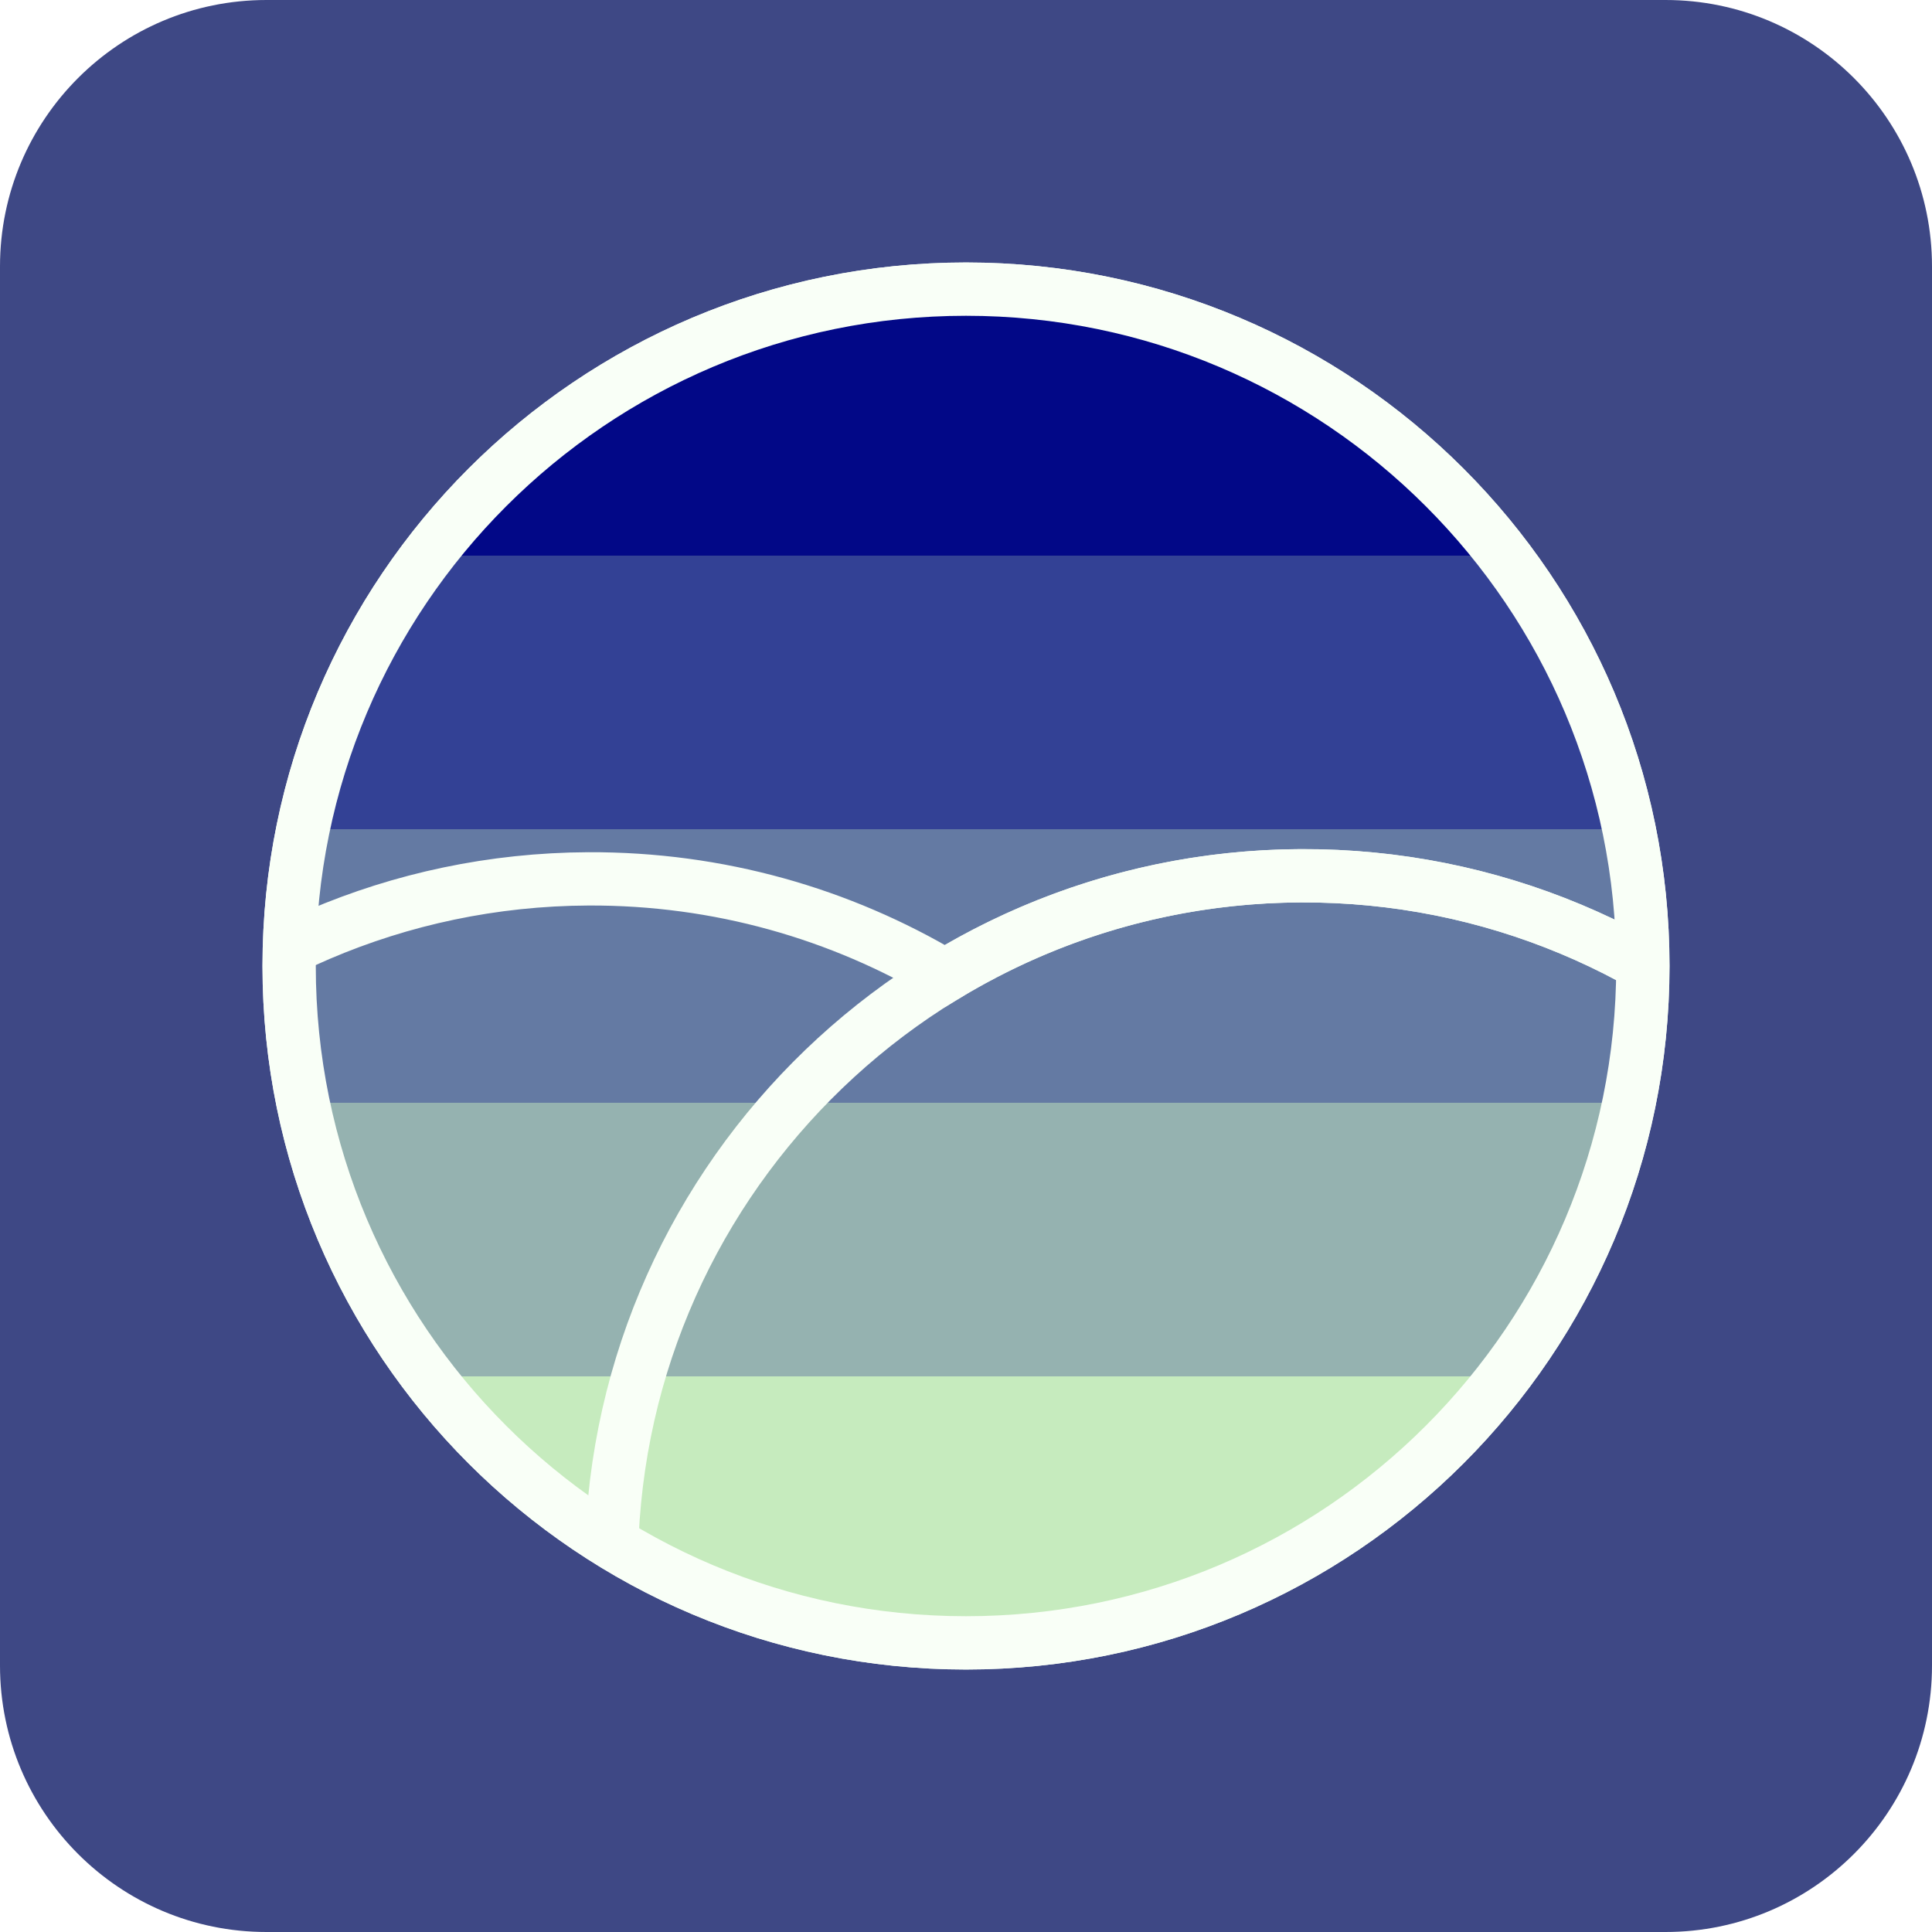
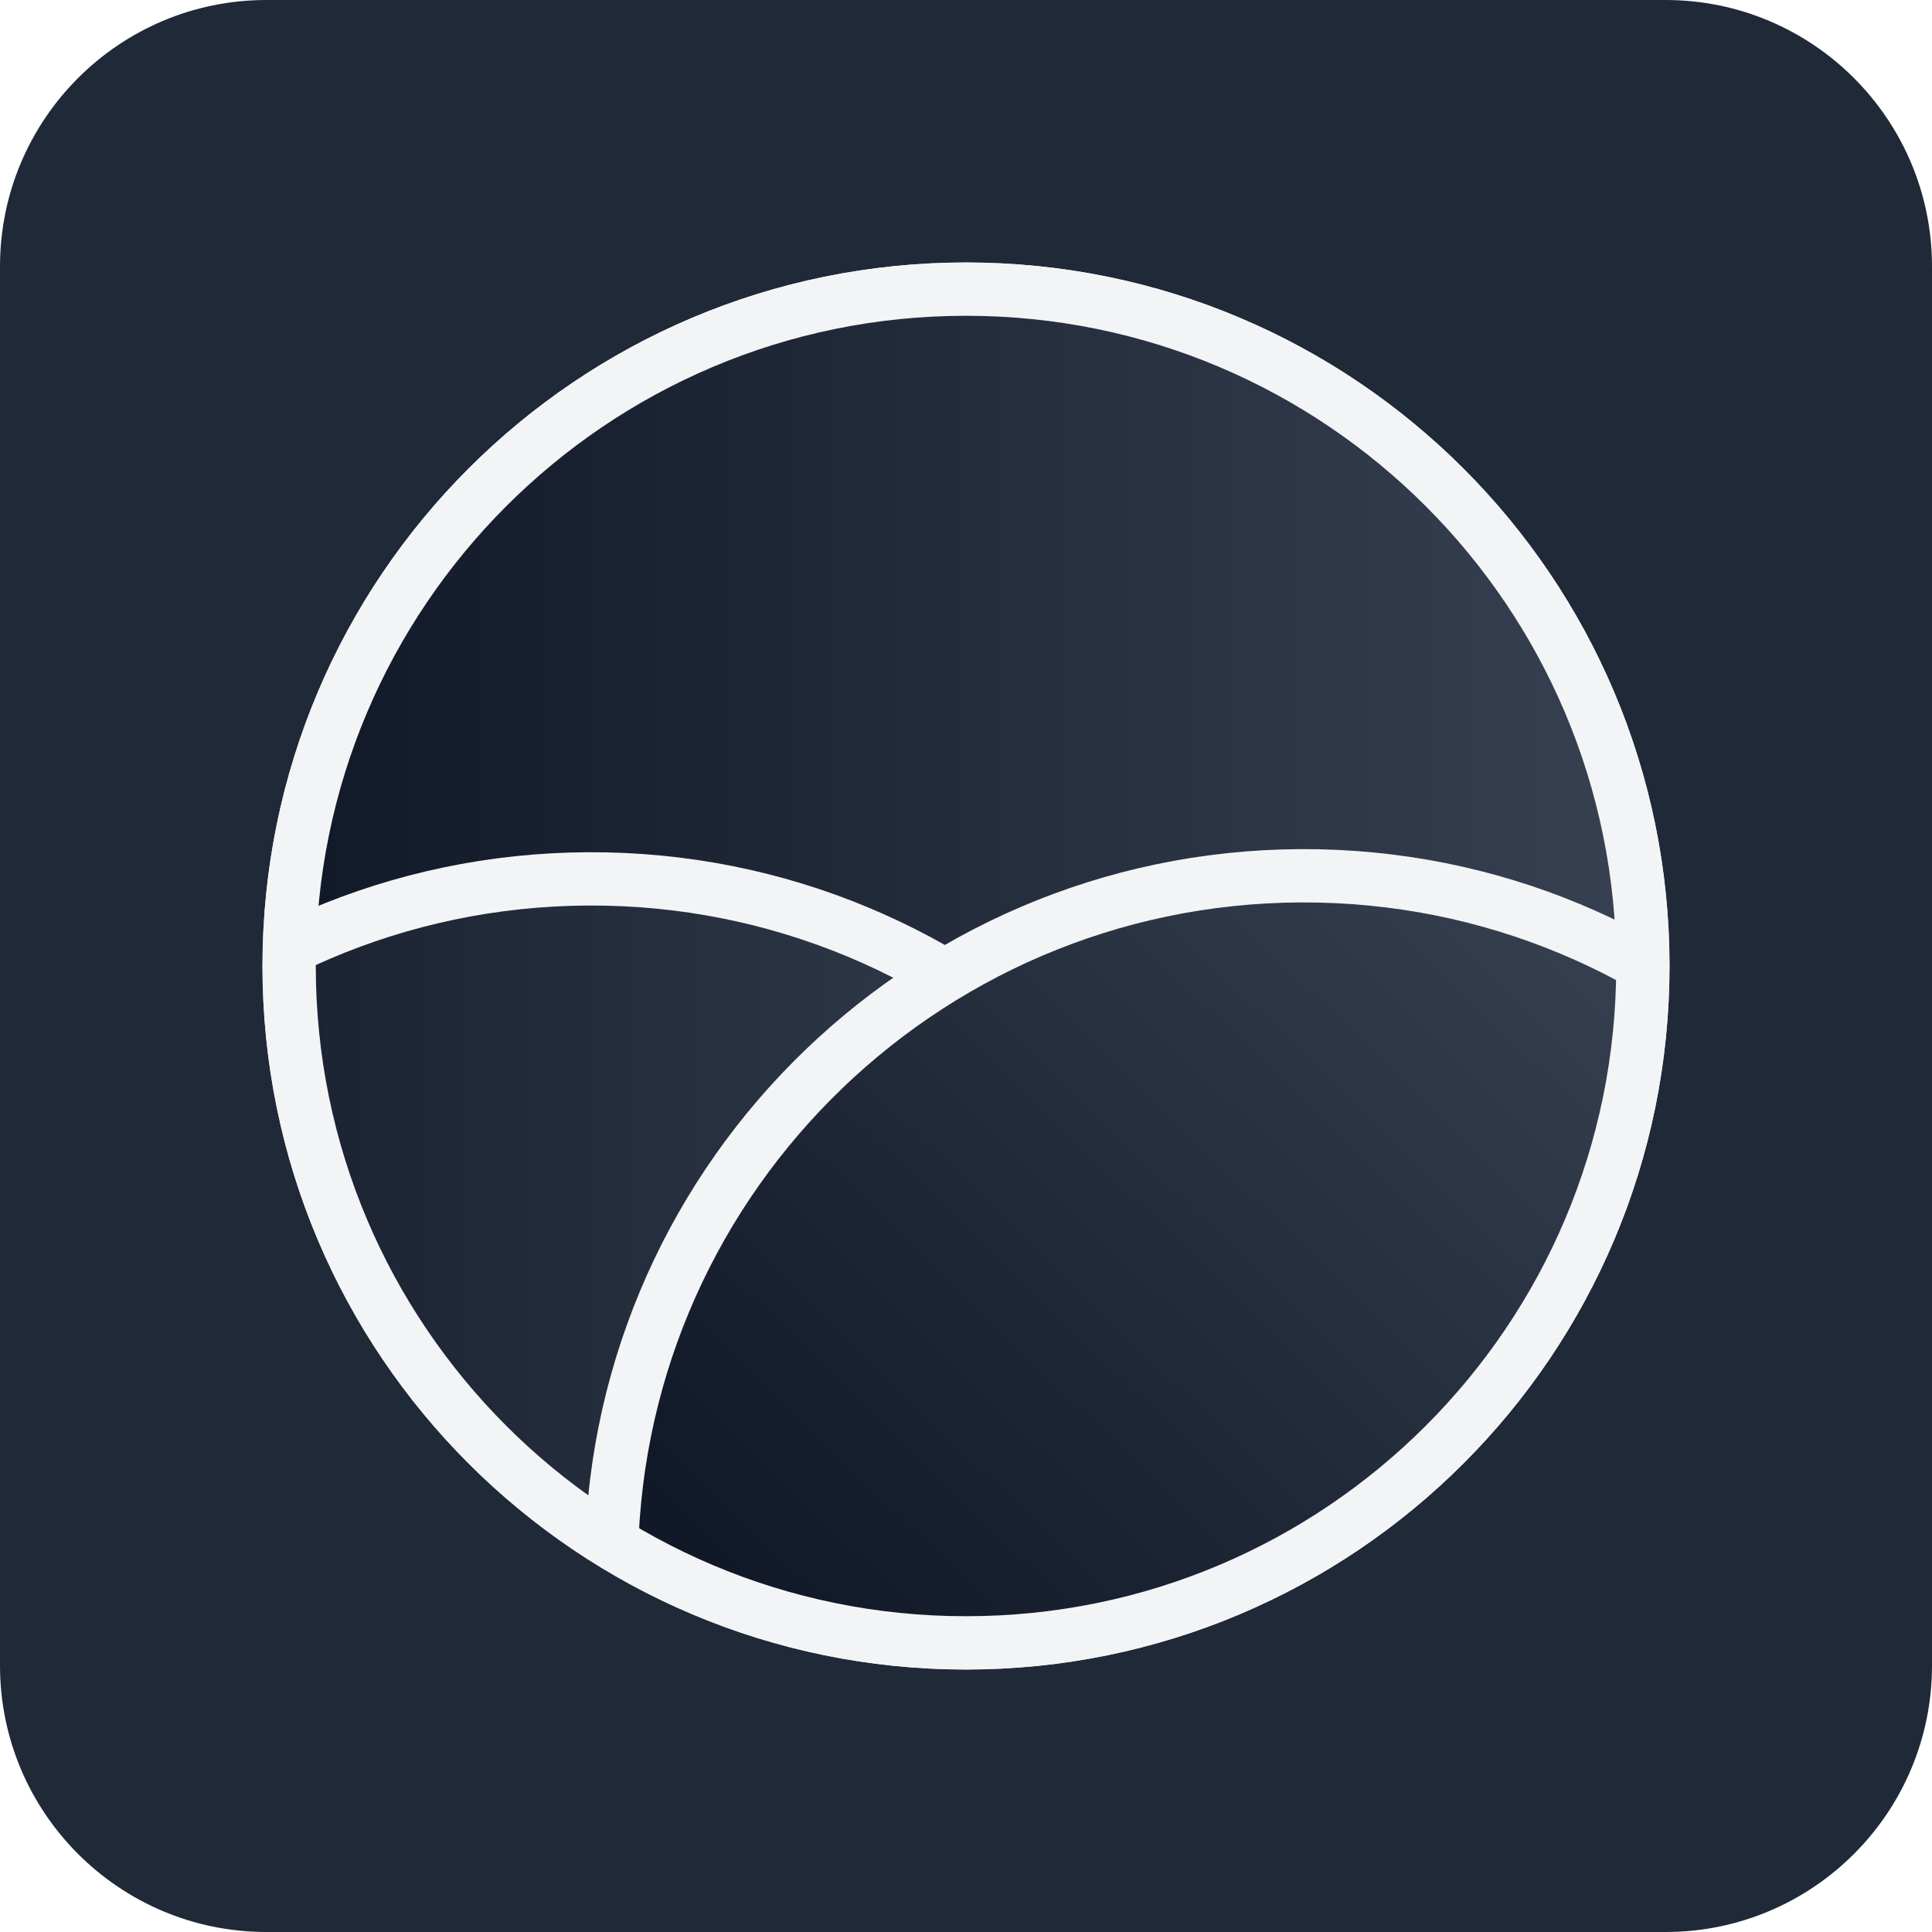
- <svg xmlns="http://www.w3.org/2000/svg" xmlns:xlink="http://www.w3.org/1999/xlink" xml:space="preserve" stroke-miterlimit="10" style="fill-rule:nonzero;clip-rule:evenodd;stroke-linecap:round;stroke-linejoin:round" viewBox="0 0 1450 1450">
+ <svg xmlns="http://www.w3.org/2000/svg" xml:space="preserve" stroke-miterlimit="10" style="fill-rule:nonzero;clip-rule:evenodd;stroke-linecap:round;stroke-linejoin:round" viewBox="0 0 1450 1450">
  <defs>
-     <linearGradient id="d" x1="0" x2="1" y1="0" y2="0" gradientTransform="rotate(90 256 469)scale(1024)" gradientUnits="userSpaceOnUse">
-       <stop offset="0" stop-color="#020887" />
-       <stop offset=".2" stop-color="#020887" />
-       <stop offset=".2" stop-color="#334195" />
-       <stop offset=".4" stop-color="#334195" />
-       <stop offset=".4" stop-color="#647aa3" />
-       <stop offset=".6" stop-color="#647aa3" />
-       <stop offset=".6" stop-color="#95b2b0" />
-       <stop offset=".8" stop-color="#95b2b0" />
-       <stop offset=".8" stop-color="#c6ebbe" />
-       <stop offset="1" stop-color="#c6ebbe" />
+     <linearGradient id="b" x1="0" x2="1" y1="0" y2="0" gradientTransform="translate(217 725)scale(1016)" gradientUnits="userSpaceOnUse">
+       <stop offset="0" stop-color="#111827" />
+       <stop offset="1" stop-color="#374151" />
    </linearGradient>
-     <path id="b" d="M217 725c0-280.561 227.439-508 508-508 280.56 0 508 227.439 508 508 0 280.56-227.44 508-508 508s-508-227.44-508-508" />
+     <linearGradient id="d" x1="0" x2="1" y1="0" y2="0" gradientTransform="rotate(-46.529 1398.985 31.702)scale(1022.65)" gradientUnits="userSpaceOnUse">
+       <stop offset="0" stop-color="#111827" />
+       <stop offset="1" stop-color="#374151" />
+     </linearGradient>
+     <linearGradient id="e" x1="0" x2="1" y1="0" y2="0" gradientTransform="rotate(-45.256 1508.158 51.739)scale(1032.875)" gradientUnits="userSpaceOnUse">
+       <stop offset="0" stop-color="#111827" />
+       <stop offset="1" stop-color="#374151" />
+     </linearGradient>
+     <linearGradient id="f" x1="0" x2="1" y1="0" y2="0" gradientTransform="translate(205.278 885.567)scale(1039.44)" gradientUnits="userSpaceOnUse">
+       <stop offset="0" stop-color="#111827" />
+       <stop offset="1" stop-color="#374151" />
+     </linearGradient>
+     <linearGradient id="h" x1="0" x2="1" y1="0" y2="0" gradientTransform="translate(204.145 658.384)scale(1039.44)" gradientUnits="userSpaceOnUse">
+       <stop offset="0" stop-color="#111827" />
+       <stop offset="1" stop-color="#374151" />
+     </linearGradient>
+     <linearGradient id="i" x1="0" x2="1" y1="0" y2="0" gradientTransform="translate(-75.892 1179.33)scale(1039.44)" gradientUnits="userSpaceOnUse">
+       <stop offset="0" stop-color="#111827" />
+       <stop offset="1" stop-color="#374151" />
+     </linearGradient>
+     <linearGradient id="j" x1="0" x2="1" y1="0" y2="0" gradientTransform="rotate(-46.011 1974.6 -190.72)scale(822.065)" gradientUnits="userSpaceOnUse">
+       <stop offset="0" stop-color="#111827" />
+       <stop offset="1" stop-color="#374151" />
+     </linearGradient>
  </defs>
  <clipPath id="a" clip-rule="nonzero">
    <path d="M0 200C0 89.543 89.543 0 200 0h1050c110.46 0 200 89.543 200 200v1050c0 110.46-89.54 200-200 200H200c-110.457 0-200-89.54-200-200z" />
  </clipPath>
  <g clip-path="url(#a)">
-     <path fill="#3e4885" d="M0 0h1450v1450H0z" />
+     <path fill="#1f2937" d="M0 0h1450v1450H0z" />
  </g>
-   <use xlink:href="#b" fill="none" stroke="#f9fff7" stroke-linecap="butt" stroke-linejoin="miter" stroke-width="40" />
+   <path fill="url(#b)" stroke="#f3f4f6" stroke-linecap="butt" stroke-linejoin="miter" stroke-width="40" d="M217 725c0-280.561 227.439-508 508-508 280.56 0 508 227.439 508 508 0 280.56-227.44 508-508 508s-508-227.44-508-508Z" />
  <clipPath id="c" clip-rule="nonzero">
-     <use xlink:href="#b" />
+     <path d="M217 725c0-280.561 227.439-508 508-508 280.56 0 508 227.439 508 508 0 280.56-227.44 508-508 508s-508-227.44-508-508" />
  </clipPath>
  <g clip-path="url(#c)">
-     <path fill="url(#d)" d="M213 213h1024v1024H213z" />
-     <g fill="none" stroke="#f9fff7" stroke-linecap="butt" stroke-linejoin="miter" stroke-width="40">
-       <path d="M976.23 657.293c-97.777.426-189.09 27.863-267 75.156-78.321-46.615-169.876-73.27-267.656-72.844-287.031 1.251-518.72 234.968-517.469 522.005 1.251 287.02 234.97 518.68 522 517.43 97.786-.42 189.116-27.85 267.031-75.15 78.314 46.6 169.858 73.24 267.625 72.81 287.039-1.25 518.719-234.93 517.469-521.97-1.25-287.031-234.97-518.687-522-517.437Z" />
-       <path d="M458.791 1179.26c-1.25-287.028 230.421-520.726 517.452-521.978 287.027-1.25 520.737 230.421 521.987 517.448 1.25 287.04-230.42 520.73-517.456 521.98-287.033 1.26-520.731-230.42-521.983-517.45Z" />
+     <path fill="url(#d)" stroke="#f3f4f6" stroke-linecap="butt" stroke-linejoin="miter" stroke-width="40" d="M721.62 138.699c-219.954.959-407.267 138.433-482.3 331.777-19.167 73.108-30.761 149.294-33.456 227.768.468 6.099.886 12.215 1.559 18.255-.64.327-1.247.709-1.886 1.04-.09 5.673-.259 11.324-.259 17.02 0 378.411 202.39 709.271 504.649 891.061 1.04-.62 2.15-1.13 3.184-1.75 5.094 3.03 10.387 5.71 15.592 8.57 308.567-180.26 516.017-514.73 516.017-897.881 0-1.24-.06-2.465-.07-3.702-1.93-1.155-3.76-2.445-5.71-3.575 2.25-17.002 3.43-34.321 4.03-51.777-3.53-62.833-12.57-124.171-26.77-183.525-69.66-206.189-264.982-354.282-494.58-353.281Z" opacity=".332" />
+     <path fill="url(#e)" stroke="#f3f4f6" stroke-linecap="butt" stroke-linejoin="miter" stroke-width="40" d="M721.62 138.699c-219.954.959-407.267 138.433-482.3 331.777-19.167 73.108-30.761 149.294-33.456 227.768.468 6.099.886 12.215 1.559 18.255-.64.327-1.247.709-1.886 1.04-.09 5.673-.259 11.324-.259 17.02 0 378.411 202.39 709.271 504.649 891.061 1.04-.62 2.15-1.13 3.184-1.75 5.094 3.03 10.387 5.71 15.592 8.57 308.567-180.26 516.017-514.73 516.017-897.881 0-1.24-.06-2.465-.07-3.702-1.93-1.155-3.76-2.445-5.71-3.575 2.25-17.002 3.43-34.321 4.03-51.777-3.53-62.833-12.57-124.171-26.77-183.525-69.66-206.189-264.982-354.282-494.58-353.281Z" />
+     <path fill="url(#f)" stroke="#f3f4f6" stroke-linecap="butt" stroke-linejoin="miter" stroke-width="40" d="M721.62 138.699c-219.954.959-407.267 138.433-482.3 331.777-19.167 73.108-30.761 149.294-33.456 227.768.468 6.099.886 12.215 1.559 18.255-.64.327-1.247.709-1.886 1.04-.09 5.673-.259 11.324-.259 17.02 0 378.411 202.39 709.271 504.649 891.061 1.04-.62 2.15-1.13 3.184-1.75 5.094 3.03 10.387 5.71 15.592 8.57 308.567-180.26 516.017-514.73 516.017-897.881 0-1.24-.06-2.465-.07-3.702-1.93-1.155-3.76-2.445-5.71-3.575 2.25-17.002 3.43-34.321 4.03-51.777-3.53-62.833-12.57-124.171-26.77-183.525-69.66-206.189-264.982-354.282-494.58-353.281Z" />
+     <clipPath id="g" clip-rule="nonzero">
+       <path d="M721.62 138.699c-219.954.959-407.267 138.433-482.3 331.777-19.167 73.108-30.761 149.294-33.456 227.768.468 6.099.886 12.215 1.559 18.255-.64.327-1.247.709-1.886 1.04-.09 5.673-.259 11.324-.259 17.02 0 378.411 202.39 709.271 504.649 891.061 1.04-.62 2.15-1.13 3.184-1.75 5.094 3.03 10.387 5.71 15.592 8.57 308.567-180.26 516.017-514.73 516.017-897.881 0-1.24-.06-2.465-.07-3.702-1.93-1.155-3.76-2.445-5.71-3.575 2.25-17.002 3.43-34.321 4.03-51.777-3.53-62.833-12.57-124.171-26.77-183.525-69.66-206.189-264.982-354.282-494.58-353.281" />
+     </clipPath>
+     <g stroke="#f3f4f6" stroke-linecap="butt" stroke-linejoin="miter" stroke-width="40" clip-path="url(#g)">
+       <path fill="url(#h)" d="M204.15 660.647c-1.25-287.031 230.42-520.73 517.452-521.98 287.028-1.251 520.728 230.42 521.978 517.451S1013.16 1176.85 726.132 1178.1c-287.032 1.25-520.73-230.421-521.982-517.453Z" />
+       <path fill="url(#i)" d="M-75.887 1181.59c-1.251-287.028 230.42-520.726 517.451-521.977s520.731 230.42 521.981 517.447c1.252 287.04-230.421 520.74-517.452 521.99-287.03 1.25-520.729-230.43-521.98-517.46Z" />
+       <path fill="url(#j)" d="M458.791 1179.26c-1.25-287.028 230.421-520.726 517.452-521.978 287.027-1.25 520.737 230.421 521.987 517.448 1.25 287.04-230.42 520.73-517.456 521.98-287.033 1.26-520.731-230.42-521.983-517.45Z" />
    </g>
  </g>
-   <path fill="none" stroke="#f9fff7" stroke-linecap="butt" stroke-linejoin="miter" stroke-width="40" d="M217 725c0-280.561 227.439-508 508-508 280.56 0 508 227.439 508 508 0 280.56-227.44 508-508 508s-508-227.44-508-508Z" />
+   <path fill="none" stroke="#f3f4f6" stroke-linecap="butt" stroke-linejoin="miter" stroke-width="40" d="M217 725c0-280.561 227.439-508 508-508 280.56 0 508 227.439 508 508 0 280.56-227.44 508-508 508s-508-227.44-508-508Z" />
</svg>
